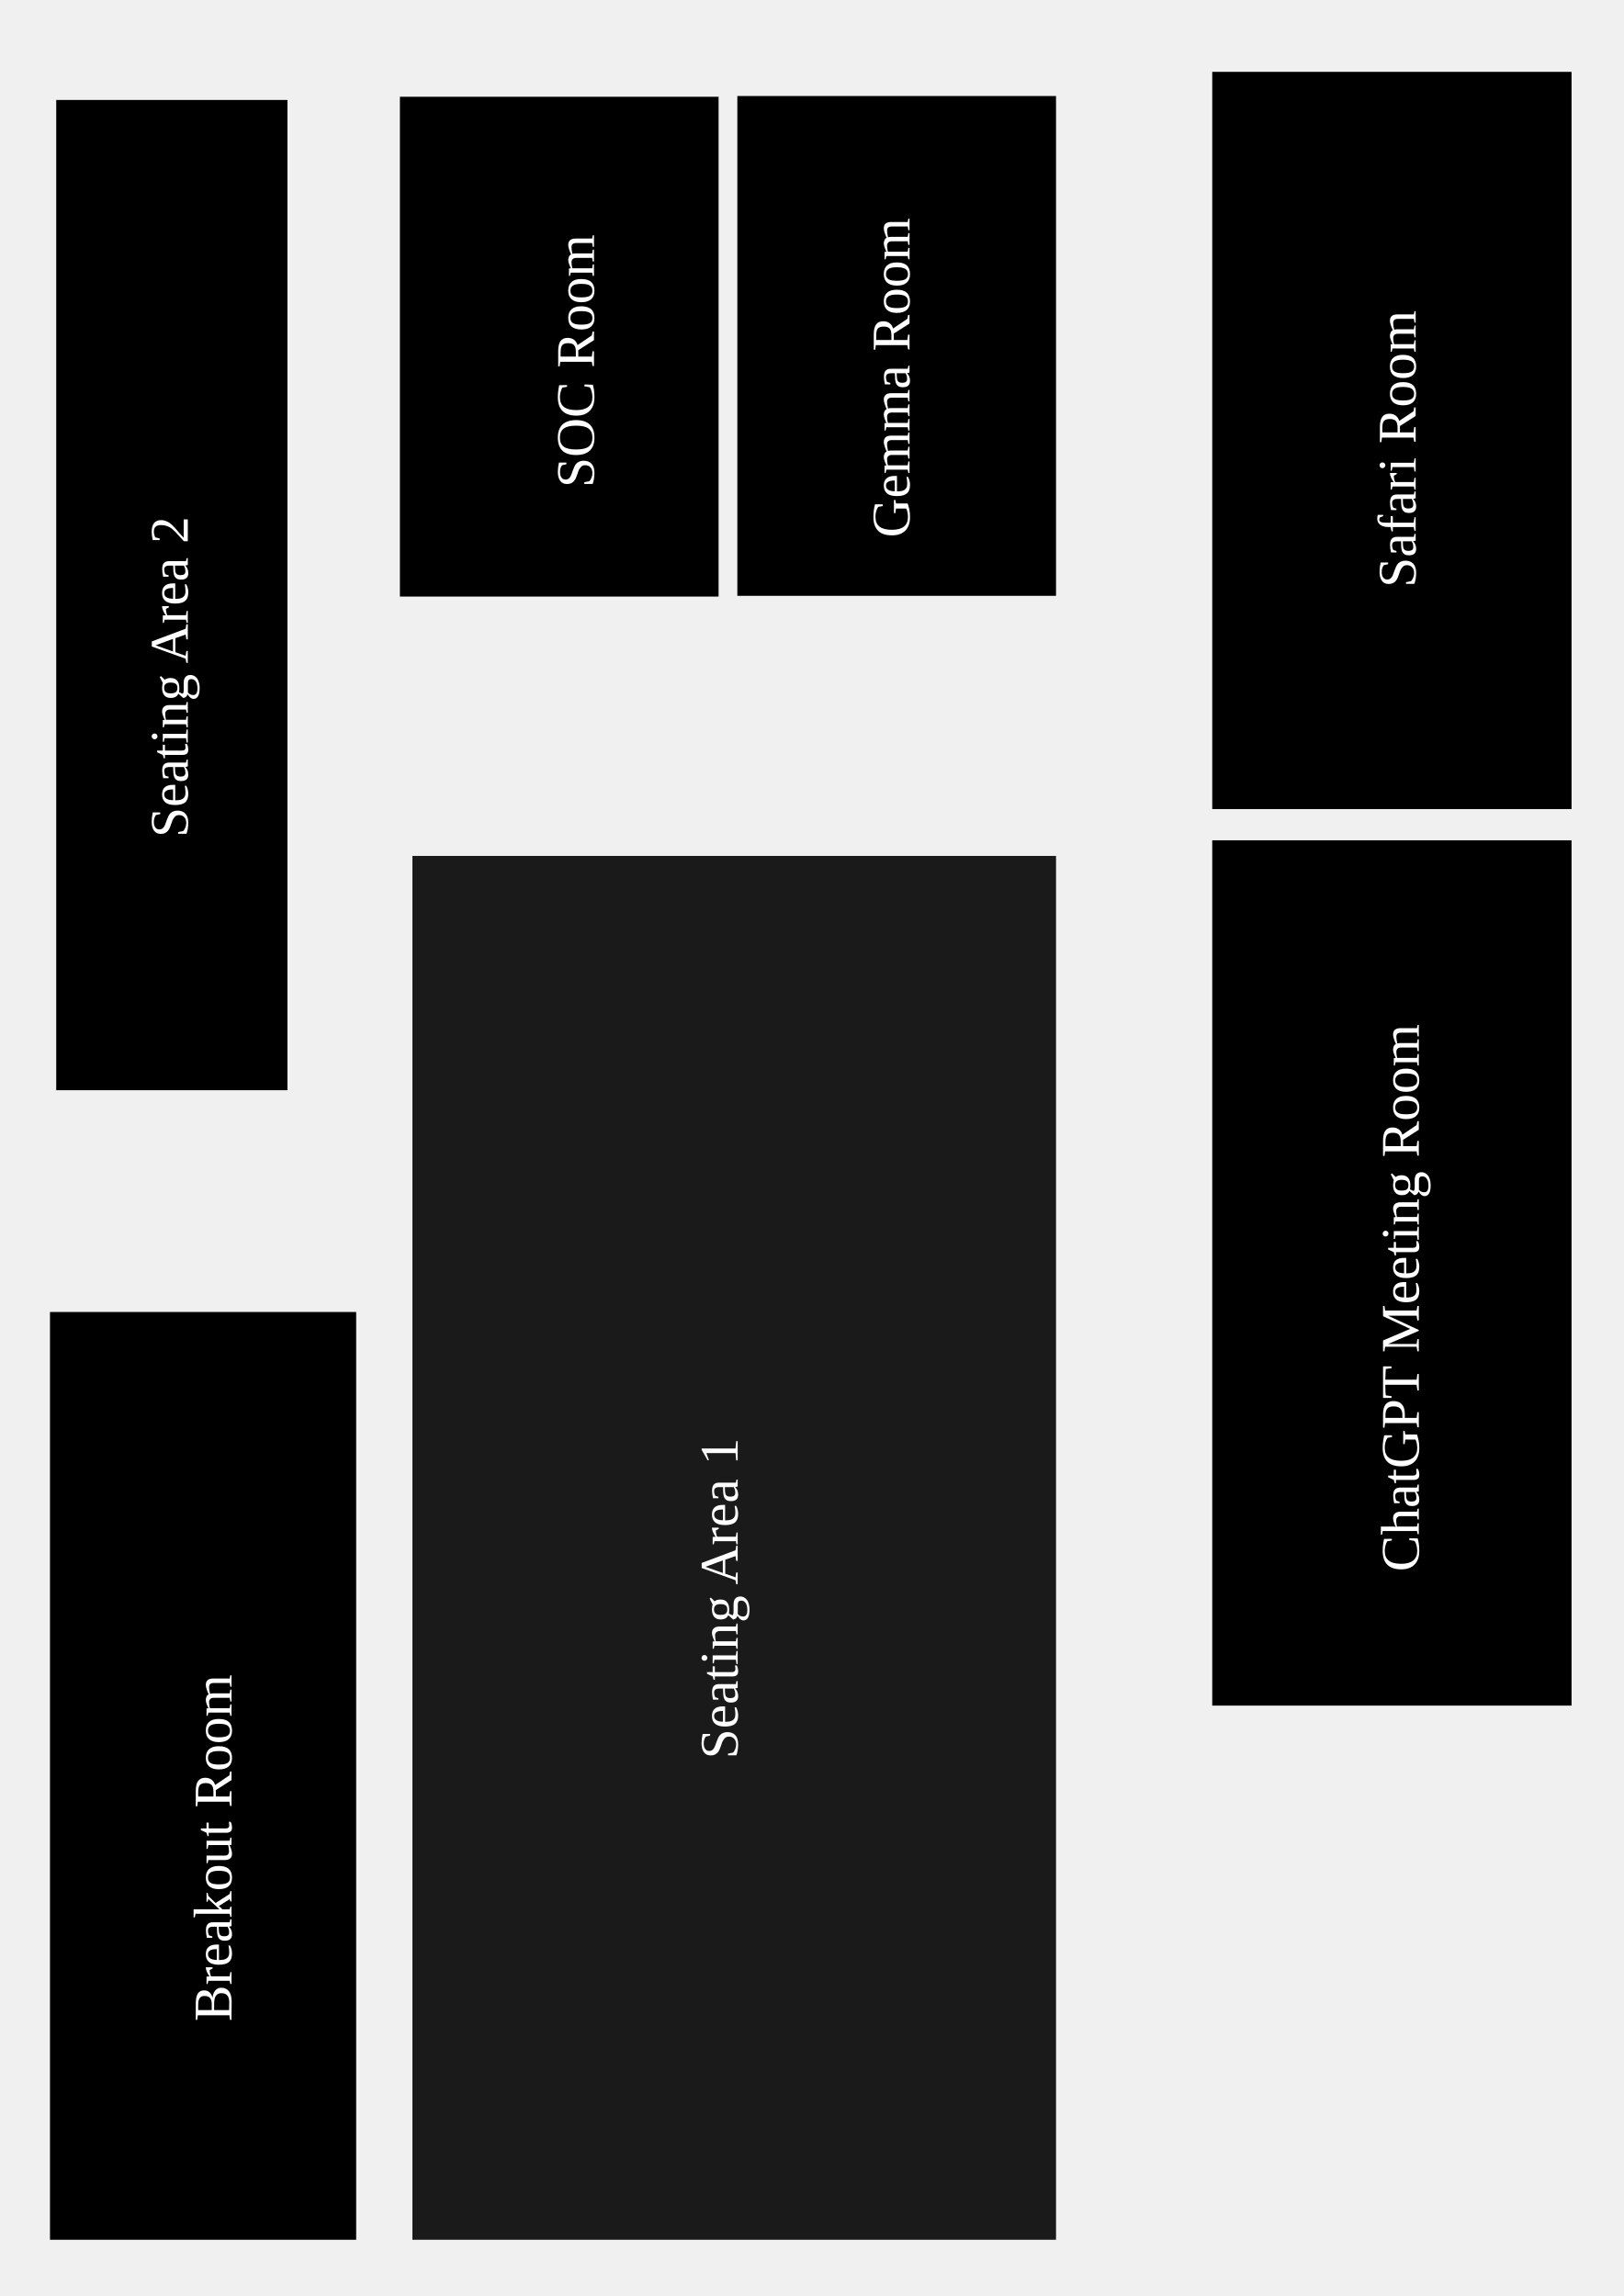
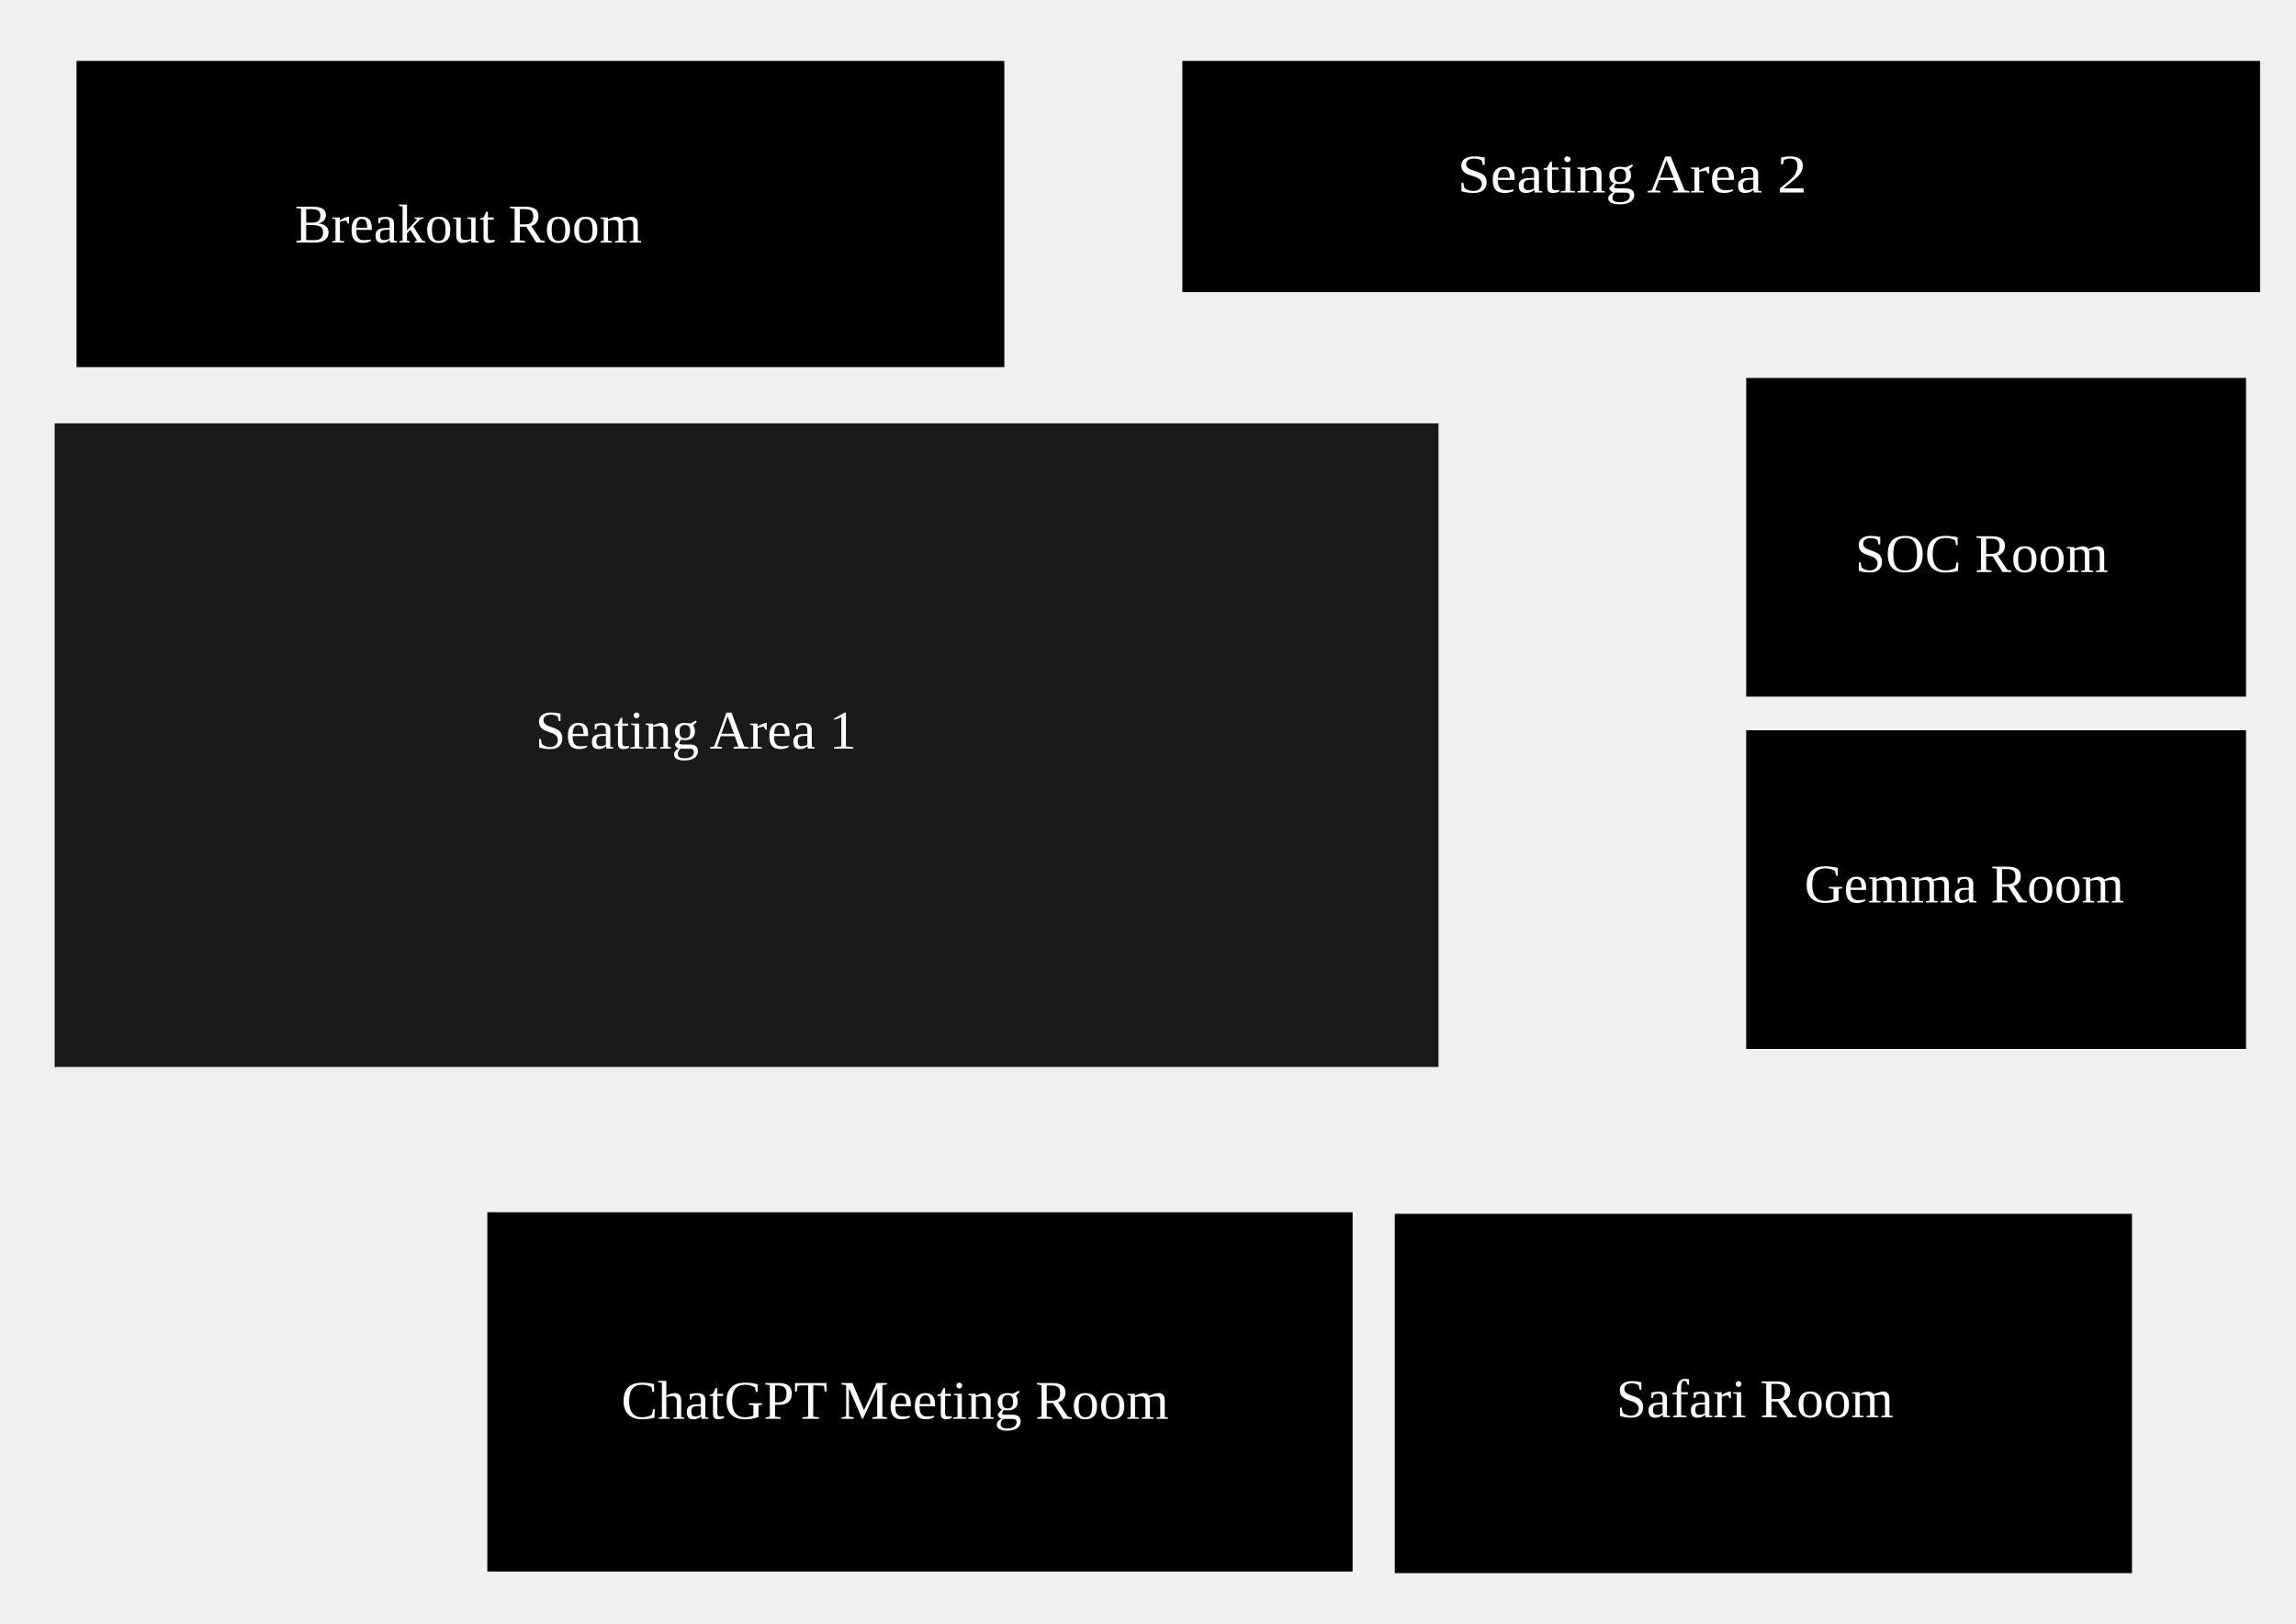
- <svg xmlns="http://www.w3.org/2000/svg" width="210mm" height="297mm" viewBox="0 0 210 297" version="1.1" id="svg1">
+ <svg xmlns="http://www.w3.org/2000/svg" width="297mm" height="210mm" viewBox="0 0 297 210" version="1.1" id="svg1">
  <defs id="defs1">
    <rect x="77.889" y="763.619" width="41.235" height="242.831" id="rect10" />
  </defs>
  <g id="layer1">
-     <g id="g22">
+     <g id="g22" transform="rotate(90,141.8327,141.8327)">
      <rect style="fill:#000000;stroke-width:0.265" id="rect2" width="46.469" height="111.931" x="156.784" y="108.698" />
      <text xml:space="preserve" style="font-size:7.056px;text-align:start;writing-mode:lr-tb;direction:ltr;text-anchor:start;fill:#ffffff;stroke-width:0.265" x="-203.299" y="183.499" id="text15" transform="rotate(-90)">
        <tspan id="tspan15" style="stroke-width:0.265" x="-203.299" y="183.499">ChatGPT Meeting Room</tspan>
      </text>
    </g>
-     <g id="g21">
+     <g id="g21" transform="rotate(90,142.4388,142.6408)">
      <rect style="fill:#000000;stroke-width:0.265" id="rect3" width="46.469" height="95.363" x="156.784" y="9.294" />
      <text xml:space="preserve" style="font-size:7.056px;text-align:start;writing-mode:lr-tb;direction:ltr;text-anchor:start;fill:#ffffff;stroke-width:0.265" x="-76.013" y="183.095" id="text16" transform="rotate(-90)">
        <tspan id="tspan16" style="stroke-width:0.265" x="-76.013" y="183.095">Safari Room</tspan>
      </text>
    </g>
-     <g id="g20">
+     <g id="g20" transform="rotate(90,151.9347,151.02)">
      <rect style="fill:#000000;stroke-width:0.265" id="rect4" width="41.216" height="64.653" x="95.363" y="12.42" />
      <text xml:space="preserve" style="font-size:7.056px;text-align:start;writing-mode:lr-tb;direction:ltr;text-anchor:start;fill:#ffffff;stroke-width:0.265" x="-69.548" y="117.634" id="text14" transform="rotate(-90)">
        <tspan id="tspan14" style="stroke-width:0.265" x="-69.548" y="117.634">Gemma Room</tspan>
      </text>
    </g>
-     <g id="g19">
+     <g id="g19" transform="rotate(90,152.9449,150.106)">
      <rect style="fill:#000000;stroke-width:0.265" id="rect6" width="41.216" height="64.653" x="51.722" y="12.516" />
      <text xml:space="preserve" style="font-size:7.056px;text-align:start;writing-mode:lr-tb;direction:ltr;text-anchor:start;fill:#ffffff;stroke-width:0.265" x="-63.082" y="76.822" id="text13" transform="rotate(-90)">
        <tspan id="tspan13" style="stroke-width:0.265" x="-63.082" y="76.822">SOC Room</tspan>
      </text>
    </g>
-     <g id="g17">
+     <g id="g17" transform="rotate(90,147.6918,149.1061)">
      <rect style="fill:#1a1a1a;stroke-width:0.265" id="rect7" width="83.241" height="179.008" x="53.339" y="110.718" />
      <text xml:space="preserve" style="font-size:7.056px;text-align:start;writing-mode:lr-tb;direction:ltr;text-anchor:start;fill:#ffffff;stroke-width:0.265" x="-227.543" y="95.409" id="text12" transform="rotate(-90)">
        <tspan id="tspan12" style="stroke-width:0.265" x="-227.543" y="95.409">Seating Area 1</tspan>
      </text>
    </g>
-     <g id="g18">
+     <g id="g18" transform="matrix(0,1,-1.088328,0,306.4258,0.60611)">
      <rect style="fill:#000000;stroke-width:0.265" id="rect9" width="29.902" height="128.094" x="7.273" y="12.931" />
      <text xml:space="preserve" style="font-size:7.056px;text-align:start;writing-mode:lr-tb;direction:ltr;text-anchor:start;fill:#ffffff;stroke-width:0.265" x="-108.339" y="24.291" id="text11" transform="rotate(-90)">
        <tspan id="tspan11" style="stroke-width:0.265" x="-108.339" y="24.291">Seating Area 2</tspan>
      </text>
    </g>
-     <g id="g16">
+     <g id="g16" transform="rotate(90,149.1061,150.5204)">
      <rect style="fill:#000000;stroke-width:0.349" id="rect1" width="39.6" height="120.012" x="6.465" y="169.714" />
      <text xml:space="preserve" style="font-size:7.056px;text-align:start;writing-mode:lr-tb;direction:ltr;text-anchor:start;fill:#ffffff;stroke-width:0.265" x="-261.486" y="29.948" id="text10" transform="rotate(-90)">
        <tspan id="tspan10" style="stroke-width:0.265" x="-261.486" y="29.948">Breakout Room</tspan>
      </text>
    </g>
  </g>
</svg>
